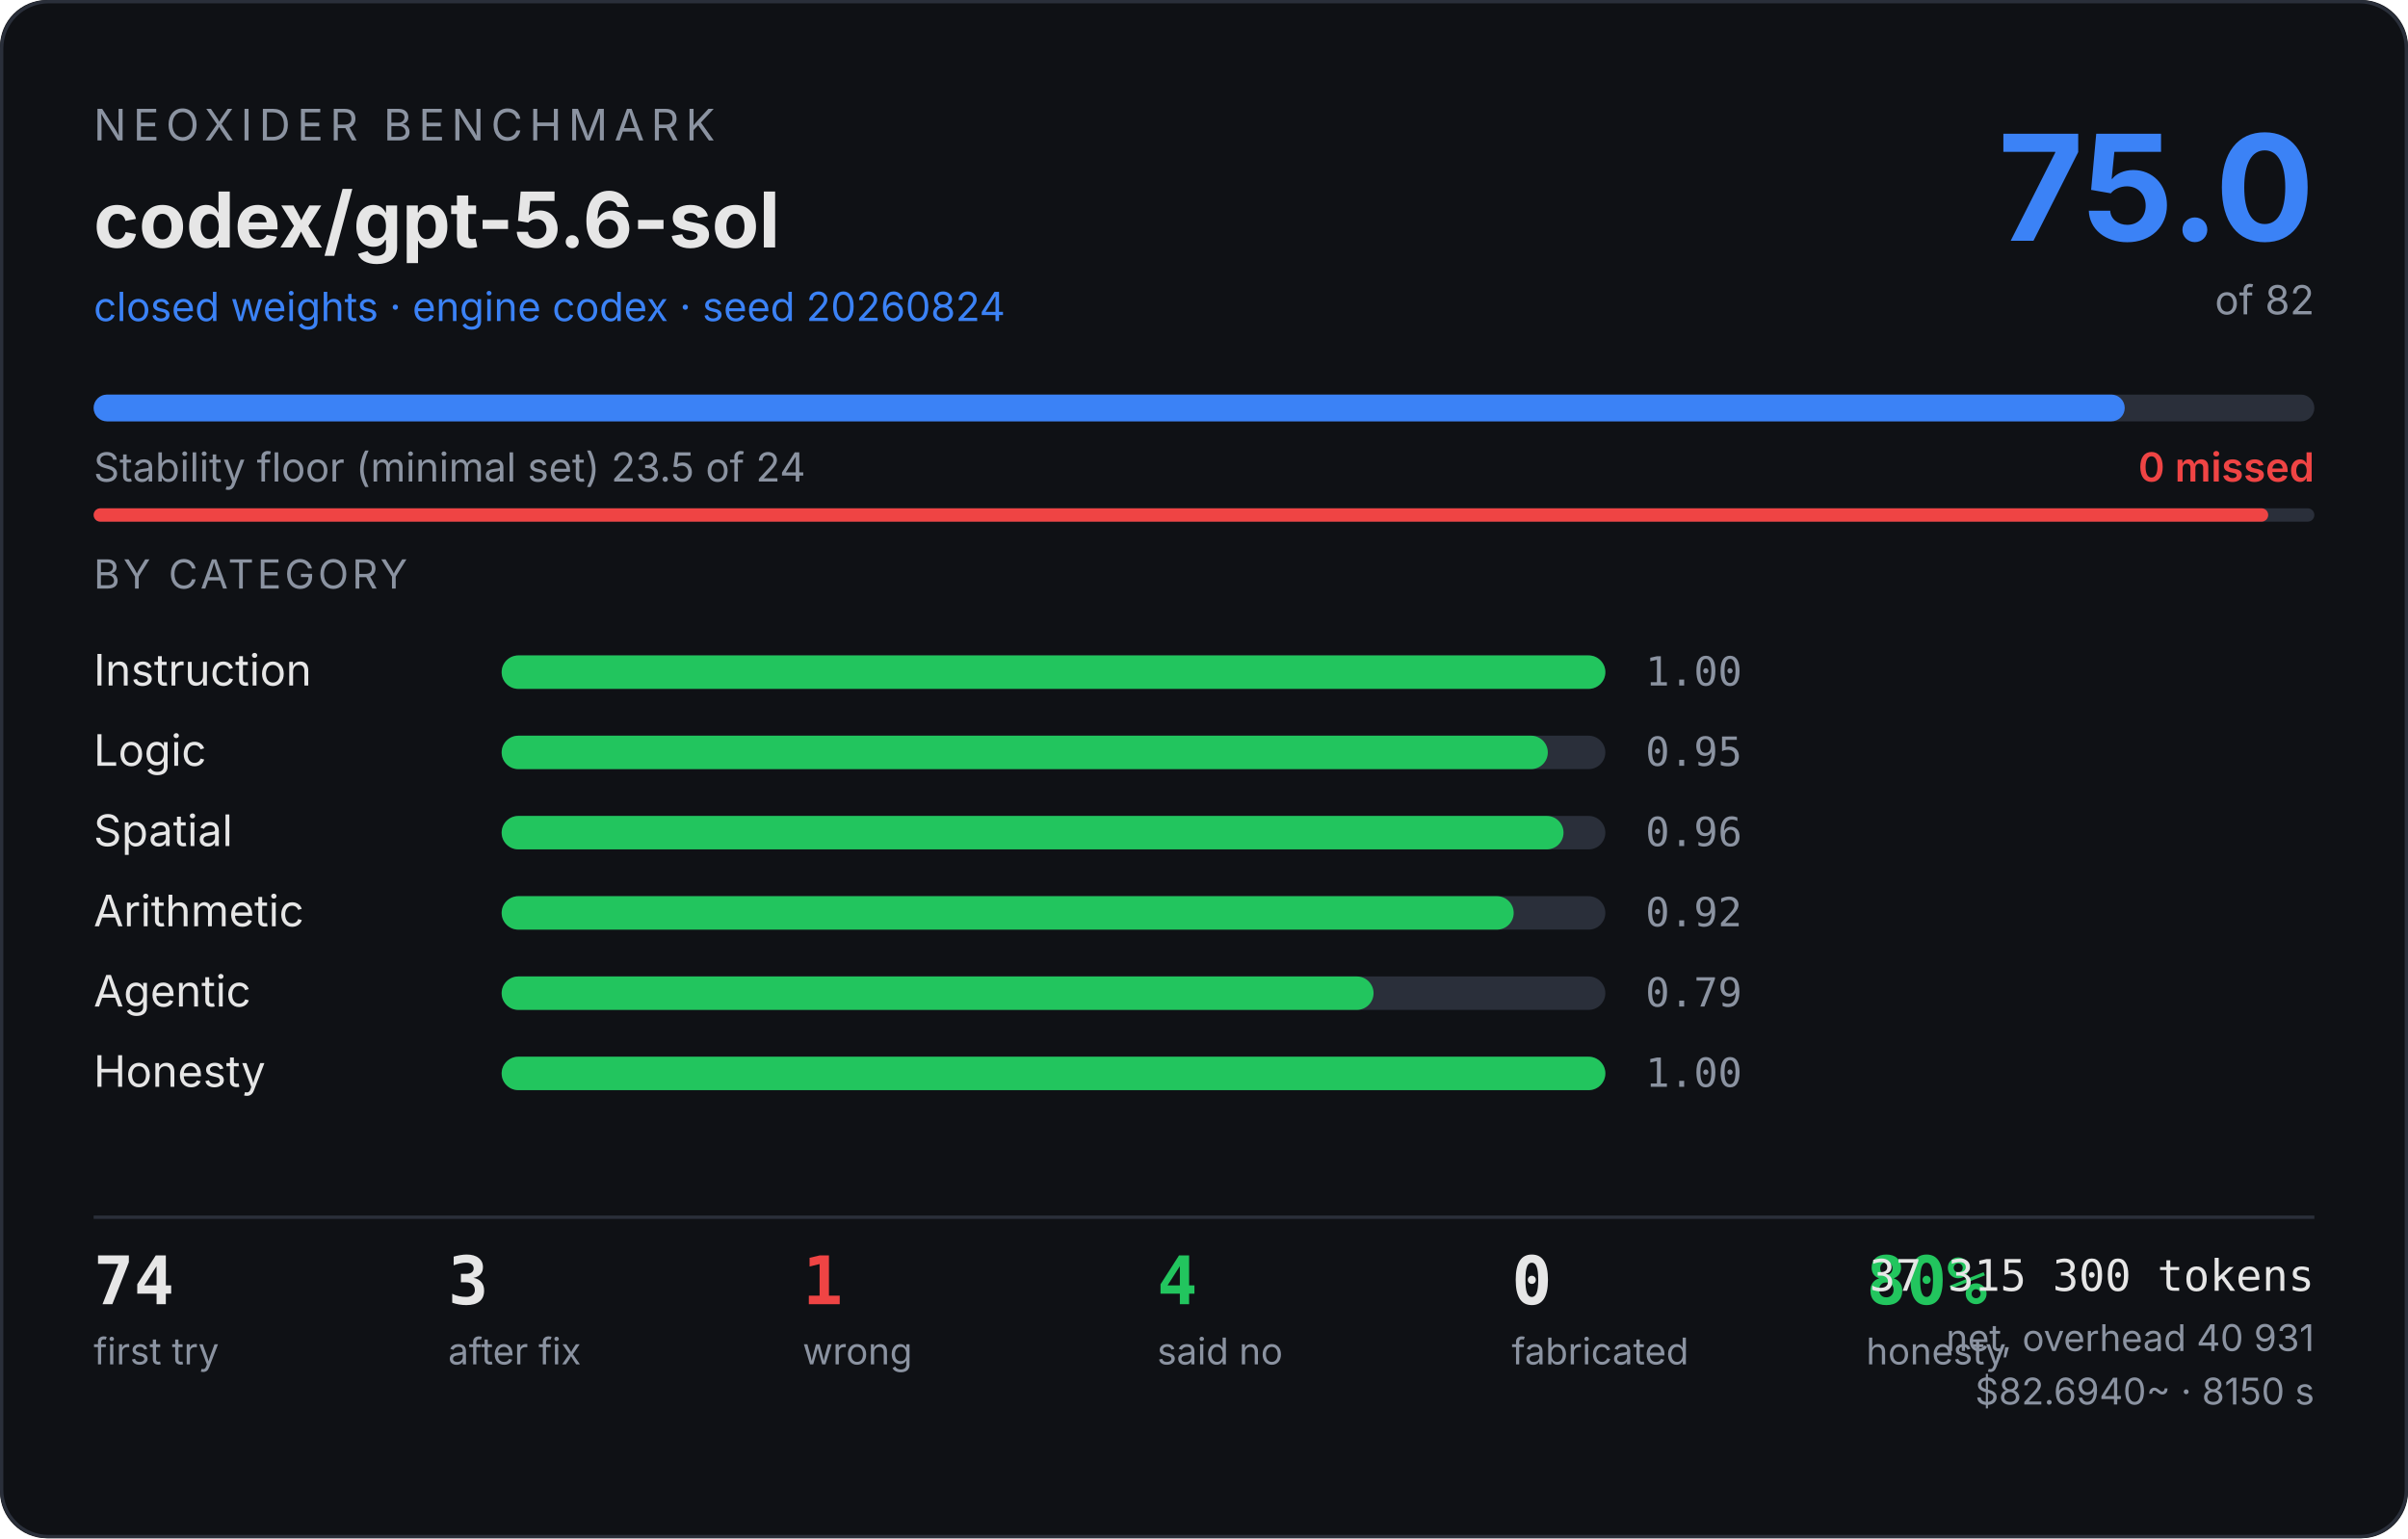
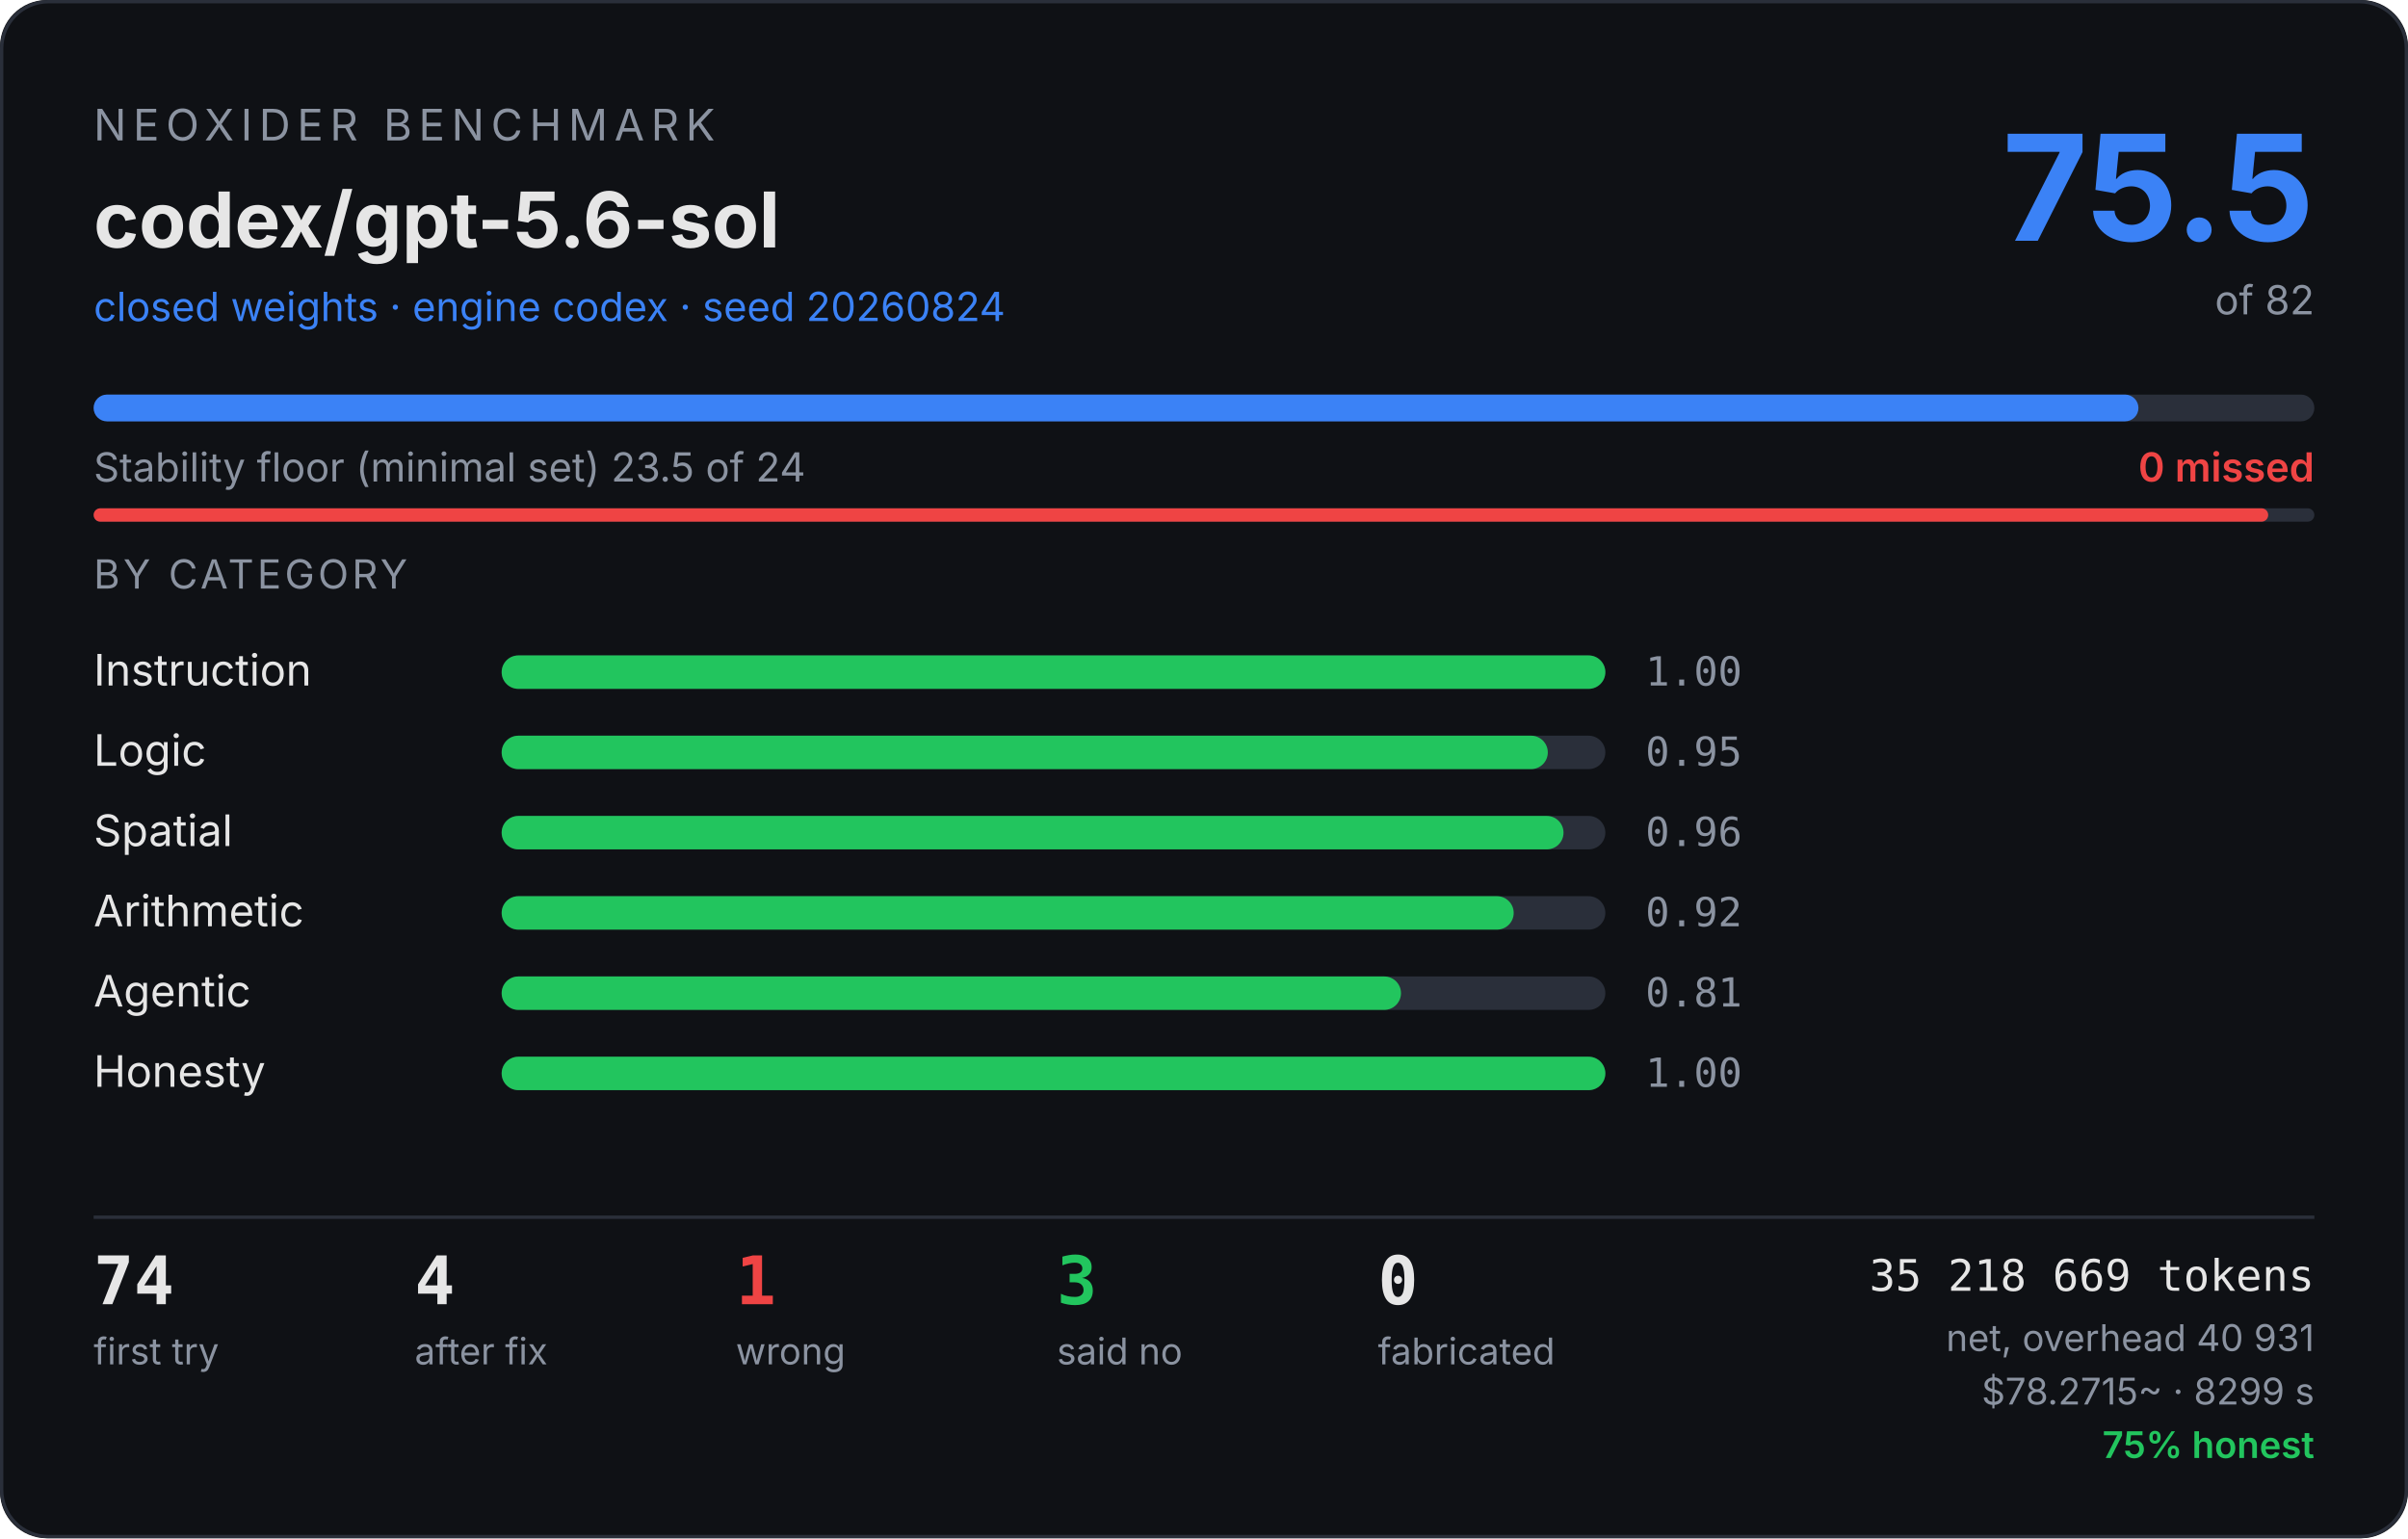
<svg xmlns="http://www.w3.org/2000/svg" width="720" height="460" viewBox="0 0 720 460" font-family="system-ui,-apple-system,Segoe UI,sans-serif">
  <rect width="720" height="460" rx="14" fill="#0f1115" />
  <rect x="0.5" y="0.5" width="719" height="459" rx="14" fill="none" stroke="#2a2f3a" />
  <text x="28" y="42" fill="#8b93a1" font-size="13" letter-spacing="2">NEOXIDER BENCHMARK</text>
  <text x="28" y="74" fill="#e6e6e6" font-size="23" font-weight="700">codex/gpt-5.6-sol</text>
  <text x="28" y="96" fill="#3b82f6" font-size="12">closed weights · engine codex · seed 20260824</text>
-   <text x="692" y="72" text-anchor="end" fill="#3b82f6" font-size="44" font-weight="700">75.0</text>
+   <text x="692" y="72" text-anchor="end" fill="#3b82f6" font-size="44" font-weight="700">75.5</text>
  <text x="692" y="94" text-anchor="end" fill="#8b93a1" font-size="12">of 82</text>
  <rect x="28" y="118" width="664" height="8" rx="4" fill="#2a2f3a" />
-   <rect x="28" y="118" width="607.3" height="8" rx="4" fill="#3b82f6" />
+   <rect x="28" y="118" width="611.4" height="8" rx="4" fill="#3b82f6" />
  <text x="28" y="144" fill="#8b93a1" font-size="12">Stability floor (minimal set) 23.5 of 24</text>
  <text x="692" y="144" text-anchor="end" fill="#ef4444" font-size="12" font-weight="600">0 missed</text>
  <rect x="28" y="152" width="664" height="4" rx="2" fill="#2a2f3a" />
  <rect x="28" y="152" width="650.2" height="4" rx="2" fill="#ef4444" />
  <text x="28" y="176" fill="#8b93a1" font-size="12" letter-spacing="1">BY CATEGORY</text>
  <text x="28" y="205" fill="#e6e6e6" font-size="13">Instruction</text>
  <rect x="150" y="196" width="330" height="10" rx="5" fill="#2a2f3a" />
  <rect x="150" y="196" width="330.0" height="10" rx="5" fill="#22c55e" />
  <text x="492" y="205" fill="#8b93a1" font-size="12" font-family="ui-monospace,Consolas,monospace">1.00</text>
  <text x="28" y="229" fill="#e6e6e6" font-size="13">Logic</text>
  <rect x="150" y="220" width="330" height="10" rx="5" fill="#2a2f3a" />
  <rect x="150" y="220" width="312.8" height="10" rx="5" fill="#22c55e" />
  <text x="492" y="229" fill="#8b93a1" font-size="12" font-family="ui-monospace,Consolas,monospace">0.95</text>
  <text x="28" y="253" fill="#e6e6e6" font-size="13">Spatial</text>
  <rect x="150" y="244" width="330" height="10" rx="5" fill="#2a2f3a" />
  <rect x="150" y="244" width="317.5" height="10" rx="5" fill="#22c55e" />
  <text x="492" y="253" fill="#8b93a1" font-size="12" font-family="ui-monospace,Consolas,monospace">0.96</text>
  <text x="28" y="277" fill="#e6e6e6" font-size="13">Arithmetic</text>
  <rect x="150" y="268" width="330" height="10" rx="5" fill="#2a2f3a" />
  <rect x="150" y="268" width="302.6" height="10" rx="5" fill="#22c55e" />
  <text x="492" y="277" fill="#8b93a1" font-size="12" font-family="ui-monospace,Consolas,monospace">0.92</text>
  <text x="28" y="301" fill="#e6e6e6" font-size="13">Agentic</text>
  <rect x="150" y="292" width="330" height="10" rx="5" fill="#2a2f3a" />
-   <rect x="150" y="292" width="260.7" height="10" rx="5" fill="#22c55e" />
-   <text x="492" y="301" fill="#8b93a1" font-size="12" font-family="ui-monospace,Consolas,monospace">0.79</text>
+   <rect x="150" y="292" width="268.9" height="10" rx="5" fill="#22c55e" />
+   <text x="492" y="301" fill="#8b93a1" font-size="12" font-family="ui-monospace,Consolas,monospace">0.81</text>
  <text x="28" y="325" fill="#e6e6e6" font-size="13">Honesty</text>
  <rect x="150" y="316" width="330" height="10" rx="5" fill="#2a2f3a" />
  <rect x="150" y="316" width="330.0" height="10" rx="5" fill="#22c55e" />
  <text x="492" y="325" fill="#8b93a1" font-size="12" font-family="ui-monospace,Consolas,monospace">1.00</text>
  <line x1="28" y1="364" x2="692" y2="364" stroke="#2a2f3a" />
  <text x="28" y="390" fill="#e6e6e6" font-size="20" font-weight="700" font-family="ui-monospace,Consolas,monospace">74</text>
  <text x="28" y="408" fill="#8b93a1" font-size="11">first try</text>
-   <text x="134" y="390" fill="#e6e6e6" font-size="20" font-weight="700" font-family="ui-monospace,Consolas,monospace">3</text>
-   <text x="134" y="408" fill="#8b93a1" font-size="11">after fix</text>
-   <text x="240" y="390" fill="#ef4444" font-size="20" font-weight="700" font-family="ui-monospace,Consolas,monospace">1</text>
-   <text x="240" y="408" fill="#8b93a1" font-size="11">wrong</text>
-   <text x="346" y="390" fill="#22c55e" font-size="20" font-weight="700" font-family="ui-monospace,Consolas,monospace">4</text>
-   <text x="346" y="408" fill="#8b93a1" font-size="11">said no</text>
-   <text x="452" y="390" fill="#e6e6e6" font-size="20" font-weight="700" font-family="ui-monospace,Consolas,monospace">0</text>
-   <text x="452" y="408" fill="#8b93a1" font-size="11">fabricated</text>
-   <text x="558" y="390" fill="#22c55e" font-size="20" font-weight="700" font-family="ui-monospace,Consolas,monospace">80%</text>
-   <text x="558" y="408" fill="#8b93a1" font-size="11">honesty</text>
-   <text x="692" y="386" text-anchor="end" fill="#e6e6e6" font-size="13" font-family="ui-monospace,Consolas,monospace">37 315 300 tokens</text>
+   <text x="124" y="390" fill="#e6e6e6" font-size="20" font-weight="700" font-family="ui-monospace,Consolas,monospace">4</text>
+   <text x="124" y="408" fill="#8b93a1" font-size="11">after fix</text>
+   <text x="220" y="390" fill="#ef4444" font-size="20" font-weight="700" font-family="ui-monospace,Consolas,monospace">1</text>
+   <text x="220" y="408" fill="#8b93a1" font-size="11">wrong</text>
+   <text x="316" y="390" fill="#22c55e" font-size="20" font-weight="700" font-family="ui-monospace,Consolas,monospace">3</text>
+   <text x="316" y="408" fill="#8b93a1" font-size="11">said no</text>
+   <text x="412" y="390" fill="#e6e6e6" font-size="20" font-weight="700" font-family="ui-monospace,Consolas,monospace">0</text>
+   <text x="412" y="408" fill="#8b93a1" font-size="11">fabricated</text>
+   <text x="692" y="386" text-anchor="end" fill="#e6e6e6" font-size="13" font-family="ui-monospace,Consolas,monospace">35 218 669 tokens</text>
  <text x="692" y="404" text-anchor="end" fill="#8b93a1" font-size="11">net, overhead 40 931</text>
-   <text x="692" y="420" text-anchor="end" fill="#8b93a1" font-size="11">$82.6940~ · 8150 s</text>
+   <text x="692" y="420" text-anchor="end" fill="#8b93a1" font-size="11">$78.2715~ · 8299 s</text>
+   <text x="692" y="436" text-anchor="end" fill="#22c55e" font-size="11" font-weight="600">75% honest</text>
</svg>
